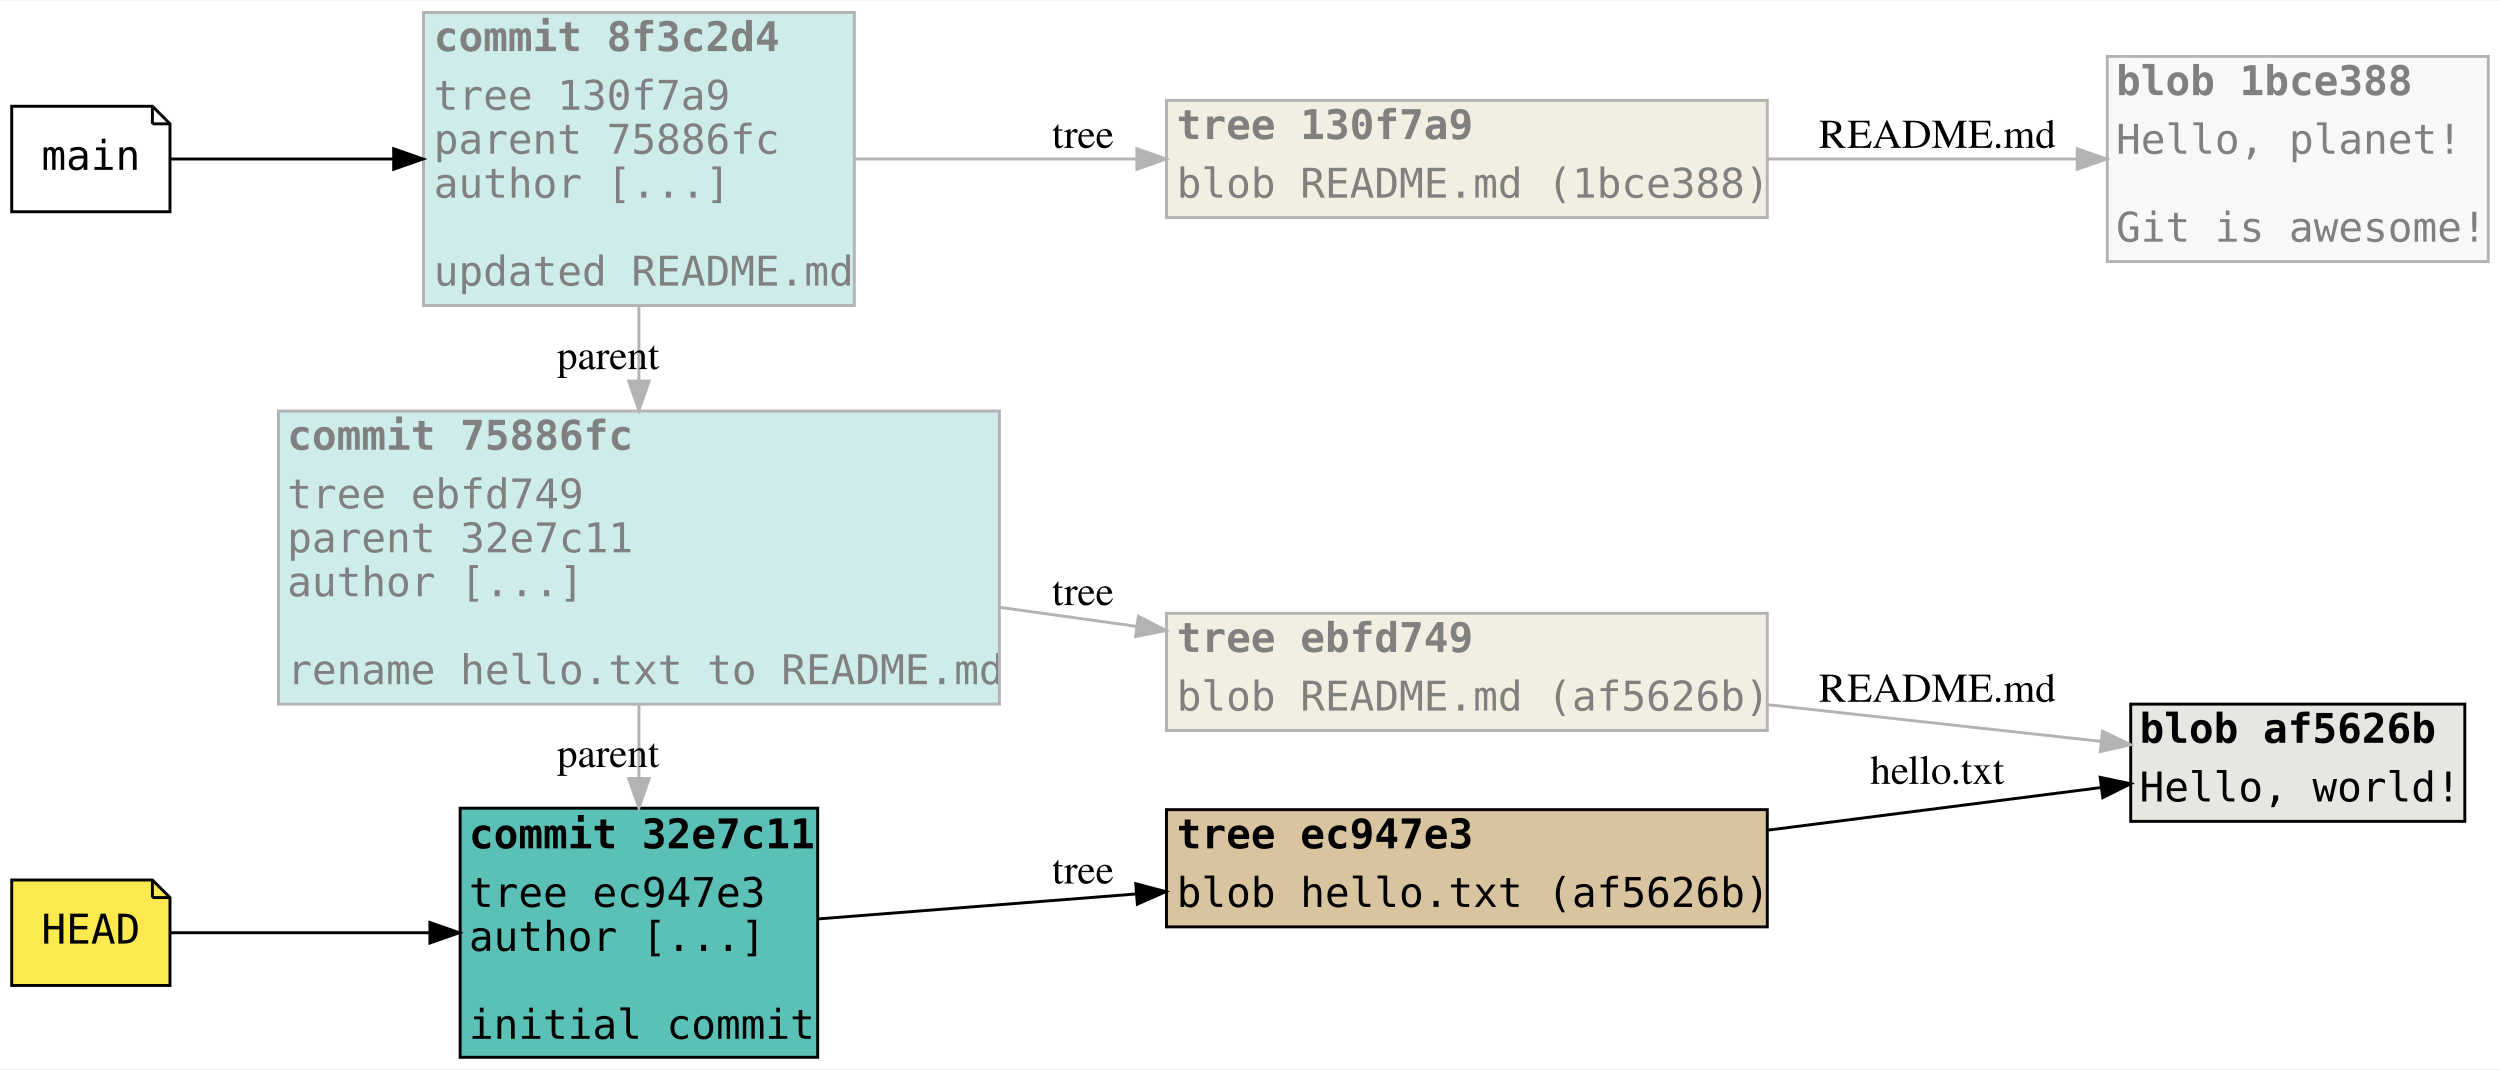
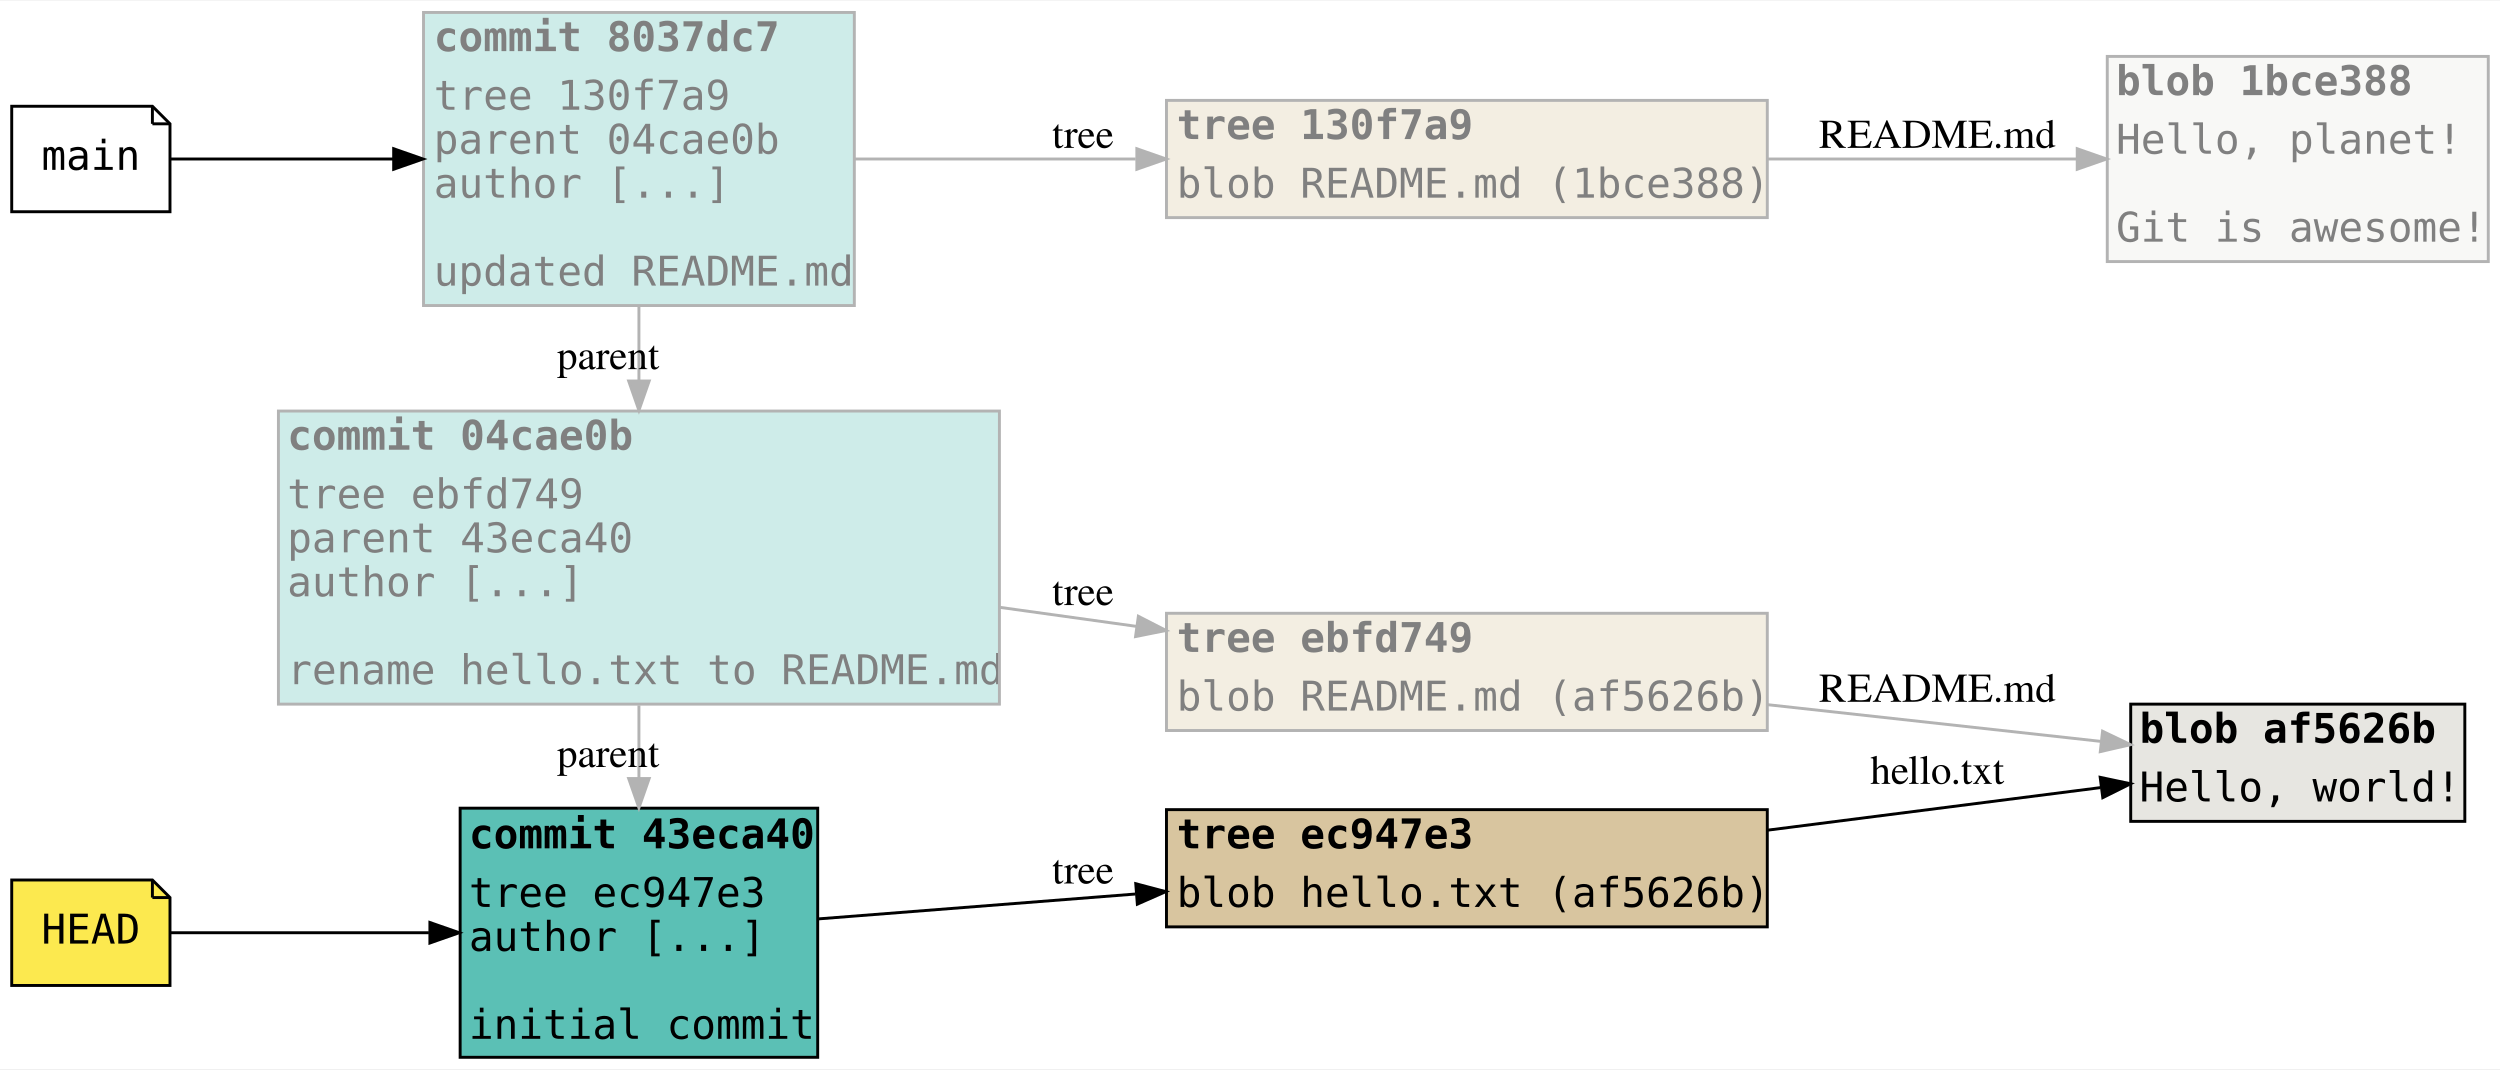
<svg xmlns="http://www.w3.org/2000/svg" width="853pt" height="365pt" viewBox="0.00 0.00 853.00 364.50">
-   <g id="graph0" class="graph" transform="scale(1 1) rotate(0) translate(4 360.5)">
+   <g id="graph0" class="graph git-graph" transform="scale(1 1) rotate(0) translate(4 360.5)">
    <polygon fill="white" stroke="transparent" points="-4,4 -4,-360.5 849,-360.5 849,4 -4,4" />
-     <g id="node1" class="node">
+     <g id="node1" class="node commit current">
      <polygon fill="#5bc0b5" stroke="transparent" points="153,0 153,-85 275,-85 275,0 153,0" />
-       <text text-anchor="start" x="156" y="-71.3" font-family="monospace" font-weight="bold" font-size="14.00" fill="#000000">commit 32e7c11</text>
+       <text text-anchor="start" x="156" y="-71.3" font-family="monospace" font-weight="bold" font-size="14.00" fill="#000000">commit 43eca40</text>
      <text text-anchor="start" x="156" y="-51.3" font-family="monospace" font-size="14.00" fill="#000000">tree ec947e3  </text>
      <text text-anchor="start" x="156" y="-36.3" font-family="monospace" font-size="14.00" fill="#000000">author [...]  </text>
      <text text-anchor="start" x="156" y="-21.3" font-family="monospace" font-size="14.00" fill="#000000">              </text>
      <text text-anchor="start" x="156" y="-6.3" font-family="monospace" font-size="14.00" fill="#000000">initial commit</text>
      <polygon fill="none" stroke="#000000" points="153,0 153,-85 275,-85 275,0 153,0" />
    </g>
-     <g id="node2" class="node">
+     <g id="node2" class="node tree current">
      <polygon fill="#d8c59f" stroke="transparent" points="394,-44.5 394,-84.5 599,-84.5 599,-44.5 394,-44.5" />
      <text text-anchor="start" x="397.5" y="-71.3" font-family="monospace" font-weight="bold" font-size="14.00" fill="#000000">tree ec947e3</text>
      <text text-anchor="start" x="397.5" y="-51.3" font-family="monospace" font-size="14.00" fill="#000000">blob hello.txt (af5626b)</text>
      <polygon fill="none" stroke="#000000" points="394,-44.5 394,-84.5 599,-84.5 599,-44.5 394,-44.5" />
    </g>
-     <g id="edge1" class="edge">
+     <g id="edge1" class="edge current">
      <path fill="none" stroke="#000000" d="M275.17,-47.22C306.74,-49.7 346.44,-52.81 383.41,-55.71" />
      <polygon fill="#000000" stroke="#000000" points="383.52,-59.23 393.76,-56.52 384.06,-52.25 383.52,-59.23" />
      <text text-anchor="middle" x="365.5" y="-59.3" font-family="Times,serif" font-size="14.00">tree</text>
    </g>
-     <g id="node3" class="node">
+     <g id="node3" class="node blob current">
      <polygon fill="#e7e6e1" stroke="transparent" points="723,-80.5 723,-120.5 837,-120.5 837,-80.5 723,-80.5" />
      <text text-anchor="start" x="726" y="-107.3" font-family="monospace" font-weight="bold" font-size="14.00" fill="#000000">blob af5626b</text>
      <text text-anchor="start" x="726" y="-87.3" font-family="monospace" font-size="14.00" fill="#000000">Hello, world!</text>
      <polygon fill="none" stroke="#000000" points="723,-80.5 723,-120.5 837,-120.5 837,-80.5 723,-80.5" />
    </g>
-     <g id="edge2" class="edge">
+     <g id="edge2" class="edge current">
      <path fill="none" stroke="#000000" d="M599.13,-77.5C636.95,-82.33 678.86,-87.69 712.71,-92.02" />
      <polygon fill="#000000" stroke="#000000" points="712.58,-95.53 722.94,-93.33 713.47,-88.59 712.58,-95.53" />
      <text text-anchor="middle" x="657" y="-93.3" font-family="Times,serif" font-size="14.00">hello.txt</text>
    </g>
-     <g id="node4" class="node">
+     <g id="node4" class="node commit faded">
      <polygon fill="#ceece9" stroke="transparent" points="140.5,-256.5 140.5,-356.5 287.5,-356.5 287.5,-256.5 140.5,-256.5" />
-       <text text-anchor="start" x="144" y="-343.3" font-family="monospace" font-weight="bold" font-size="14.00" fill="#808080">commit 8f3c2d4</text>
+       <text text-anchor="start" x="144" y="-343.3" font-family="monospace" font-weight="bold" font-size="14.00" fill="#808080">commit 8037dc7</text>
      <text text-anchor="start" x="144" y="-323.3" font-family="monospace" font-size="14.00" fill="#808080">tree 130f7a9     </text>
-       <text text-anchor="start" x="144" y="-308.3" font-family="monospace" font-size="14.00" fill="#808080">parent 75886fc   </text>
+       <text text-anchor="start" x="144" y="-308.3" font-family="monospace" font-size="14.00" fill="#808080">parent 04cae0b   </text>
      <text text-anchor="start" x="144" y="-293.3" font-family="monospace" font-size="14.00" fill="#808080">author [...]     </text>
      <text text-anchor="start" x="144" y="-278.3" font-family="monospace" font-size="14.00" fill="#808080">                 </text>
      <text text-anchor="start" x="144" y="-263.3" font-family="monospace" font-size="14.00" fill="#808080">updated README.md</text>
      <polygon fill="none" stroke="#b3b3b3" points="140.5,-256.5 140.5,-356.5 287.5,-356.5 287.5,-256.5 140.5,-256.5" />
    </g>
-     <g id="node5" class="node">
+     <g id="node5" class="node tree faded">
      <polygon fill="#f3eee2" stroke="transparent" points="394,-286.5 394,-326.5 599,-326.5 599,-286.5 394,-286.5" />
      <text text-anchor="start" x="397.5" y="-313.3" font-family="monospace" font-weight="bold" font-size="14.00" fill="#808080">tree 130f7a9</text>
      <text text-anchor="start" x="397.5" y="-293.3" font-family="monospace" font-size="14.00" fill="#808080">blob README.md (1bce388)</text>
      <polygon fill="none" stroke="#b3b3b3" points="394,-286.5 394,-326.5 599,-326.5 599,-286.5 394,-286.5" />
    </g>
-     <g id="edge3" class="edge">
+     <g id="edge3" class="edge faded">
      <path fill="none" stroke="#b3b3b3" d="M287.6,-306.5C316.82,-306.5 351.2,-306.5 383.49,-306.5" />
      <polygon fill="#b3b3b3" stroke="#b3b3b3" points="383.89,-310 393.89,-306.5 383.89,-303 383.89,-310" />
      <text text-anchor="middle" x="365.5" y="-310.3" font-family="Times,serif" font-size="14.00">tree</text>
    </g>
-     <g id="node6" class="node">
+     <g id="node6" class="node commit faded">
      <polygon fill="#ceece9" stroke="transparent" points="91,-120.5 91,-220.5 337,-220.5 337,-120.5 91,-120.5" />
-       <text text-anchor="start" x="94" y="-207.3" font-family="monospace" font-weight="bold" font-size="14.00" fill="#808080">commit 75886fc</text>
+       <text text-anchor="start" x="94" y="-207.3" font-family="monospace" font-weight="bold" font-size="14.00" fill="#808080">commit 04cae0b</text>
      <text text-anchor="start" x="94" y="-187.3" font-family="monospace" font-size="14.00" fill="#808080">tree ebfd749                 </text>
-       <text text-anchor="start" x="94" y="-172.3" font-family="monospace" font-size="14.00" fill="#808080">parent 32e7c11               </text>
+       <text text-anchor="start" x="94" y="-172.3" font-family="monospace" font-size="14.00" fill="#808080">parent 43eca40               </text>
      <text text-anchor="start" x="94" y="-157.3" font-family="monospace" font-size="14.00" fill="#808080">author [...]                 </text>
      <text text-anchor="start" x="94" y="-142.3" font-family="monospace" font-size="14.00" fill="#808080">                             </text>
      <text text-anchor="start" x="94" y="-127.3" font-family="monospace" font-size="14.00" fill="#808080">rename hello.txt to README.md</text>
      <polygon fill="none" stroke="#b3b3b3" points="91,-120.5 91,-220.5 337,-220.5 337,-120.5 91,-120.5" />
    </g>
-     <g id="edge4" class="edge">
+     <g id="edge4" class="edge faded">
      <path fill="none" stroke="#b3b3b3" d="M214,-256.45C214,-248.17 214,-239.51 214,-231.01" />
      <polygon fill="#b3b3b3" stroke="#b3b3b3" points="217.5,-230.75 214,-220.75 210.5,-230.76 217.5,-230.75" />
      <text text-anchor="middle" x="203.5" y="-234.8" font-family="Times,serif" font-size="14.00">parent</text>
    </g>
-     <g id="node7" class="node">
+     <g id="node7" class="node blob faded">
      <polygon fill="#f8f8f6" stroke="transparent" points="715,-271.5 715,-341.5 845,-341.5 845,-271.5 715,-271.5" />
      <text text-anchor="start" x="718" y="-328.3" font-family="monospace" font-weight="bold" font-size="14.00" fill="#808080">blob 1bce388</text>
      <text text-anchor="start" x="718" y="-308.3" font-family="monospace" font-size="14.00" fill="#808080">Hello, planet! </text>
      <text text-anchor="start" x="718" y="-293.3" font-family="monospace" font-size="14.00" fill="#808080">               </text>
      <text text-anchor="start" x="718" y="-278.3" font-family="monospace" font-size="14.00" fill="#808080">Git is awesome!</text>
      <polygon fill="none" stroke="#b3b3b3" points="715,-271.5 715,-341.5 845,-341.5 845,-271.5 715,-271.5" />
    </g>
-     <g id="edge5" class="edge">
+     <g id="edge5" class="edge faded">
      <path fill="none" stroke="#b3b3b3" d="M599.13,-306.5C633.94,-306.5 672.23,-306.5 704.5,-306.5" />
      <polygon fill="#b3b3b3" stroke="#b3b3b3" points="704.75,-310 714.75,-306.5 704.75,-303 704.75,-310" />
      <text text-anchor="middle" x="657" y="-310.3" font-family="Times,serif" font-size="14.00">README.md</text>
    </g>
-     <g id="edge7" class="edge">
+     <g id="edge7" class="edge faded">
      <path fill="none" stroke="#b3b3b3" d="M214,-120.07C214,-111.94 214,-103.5 214,-95.32" />
      <polygon fill="#b3b3b3" stroke="#b3b3b3" points="217.5,-95.12 214,-85.12 210.5,-95.12 217.5,-95.12" />
      <text text-anchor="middle" x="203.5" y="-99.05" font-family="Times,serif" font-size="14.00">parent</text>
    </g>
-     <g id="node8" class="node">
+     <g id="node8" class="node tree faded">
      <polygon fill="#f3eee2" stroke="transparent" points="394,-111.5 394,-151.5 599,-151.5 599,-111.5 394,-111.5" />
      <text text-anchor="start" x="397.5" y="-138.3" font-family="monospace" font-weight="bold" font-size="14.00" fill="#808080">tree ebfd749</text>
      <text text-anchor="start" x="397.5" y="-118.3" font-family="monospace" font-size="14.00" fill="#808080">blob README.md (af5626b)</text>
      <polygon fill="none" stroke="#b3b3b3" points="394,-111.5 394,-151.5 599,-151.5 599,-111.5 394,-111.5" />
    </g>
-     <g id="edge6" class="edge">
+     <g id="edge6" class="edge faded">
      <path fill="none" stroke="#b3b3b3" d="M337.22,-153.51C352.72,-151.35 368.52,-149.16 383.84,-147.02" />
      <polygon fill="#b3b3b3" stroke="#b3b3b3" points="384.41,-150.48 393.84,-145.64 383.45,-143.55 384.41,-150.48" />
      <text text-anchor="middle" x="365.5" y="-154.3" font-family="Times,serif" font-size="14.00">tree</text>
    </g>
-     <g id="edge8" class="edge">
+     <g id="edge8" class="edge faded">
      <path fill="none" stroke="#b3b3b3" d="M599.13,-120.31C636.95,-116.14 678.86,-111.53 712.71,-107.8" />
      <polygon fill="#b3b3b3" stroke="#b3b3b3" points="713.39,-111.25 722.94,-106.67 712.62,-104.29 713.39,-111.25" />
      <text text-anchor="middle" x="657" y="-121.3" font-family="Times,serif" font-size="14.00">README.md</text>
    </g>
-     <g id="node9" class="node">
+     <g id="node9" class="node ref">
      <polygon fill="white" stroke="black" points="48,-324.5 0,-324.5 0,-288.5 54,-288.5 54,-318.5 48,-324.5" />
      <polyline fill="none" stroke="black" points="48,-324.5 48,-318.5 " />
      <polyline fill="none" stroke="black" points="54,-318.5 48,-318.5 " />
      <text text-anchor="middle" x="27" y="-302.8" font-family="monospace" font-size="14.00">main</text>
    </g>
-     <g id="edge9" class="edge">
+     <g id="edge9" class="edge ref">
      <path fill="none" stroke="black" d="M54.11,-306.5C74.07,-306.5 102.75,-306.5 130.26,-306.5" />
      <polygon fill="black" stroke="black" points="130.32,-310 140.32,-306.5 130.32,-303 130.32,-310" />
    </g>
-     <g id="node10" class="node">
+     <g id="node10" class="node ref head">
      <polygon fill="#fce94f" stroke="black" points="48,-60.5 0,-60.5 0,-24.5 54,-24.5 54,-54.5 48,-60.5" />
      <polyline fill="none" stroke="black" points="48,-60.5 48,-54.5 " />
      <polyline fill="none" stroke="black" points="54,-54.5 48,-54.5 " />
      <text text-anchor="middle" x="27" y="-38.8" font-family="monospace" font-size="14.00">HEAD</text>
    </g>
-     <g id="edge10" class="edge">
+     <g id="edge10" class="edge ref">
      <path fill="none" stroke="black" d="M54.11,-42.5C77.02,-42.5 111.41,-42.5 142.34,-42.5" />
      <polygon fill="black" stroke="black" points="142.68,-46 152.68,-42.5 142.68,-39 142.68,-46" />
    </g>
  </g>
</svg>
